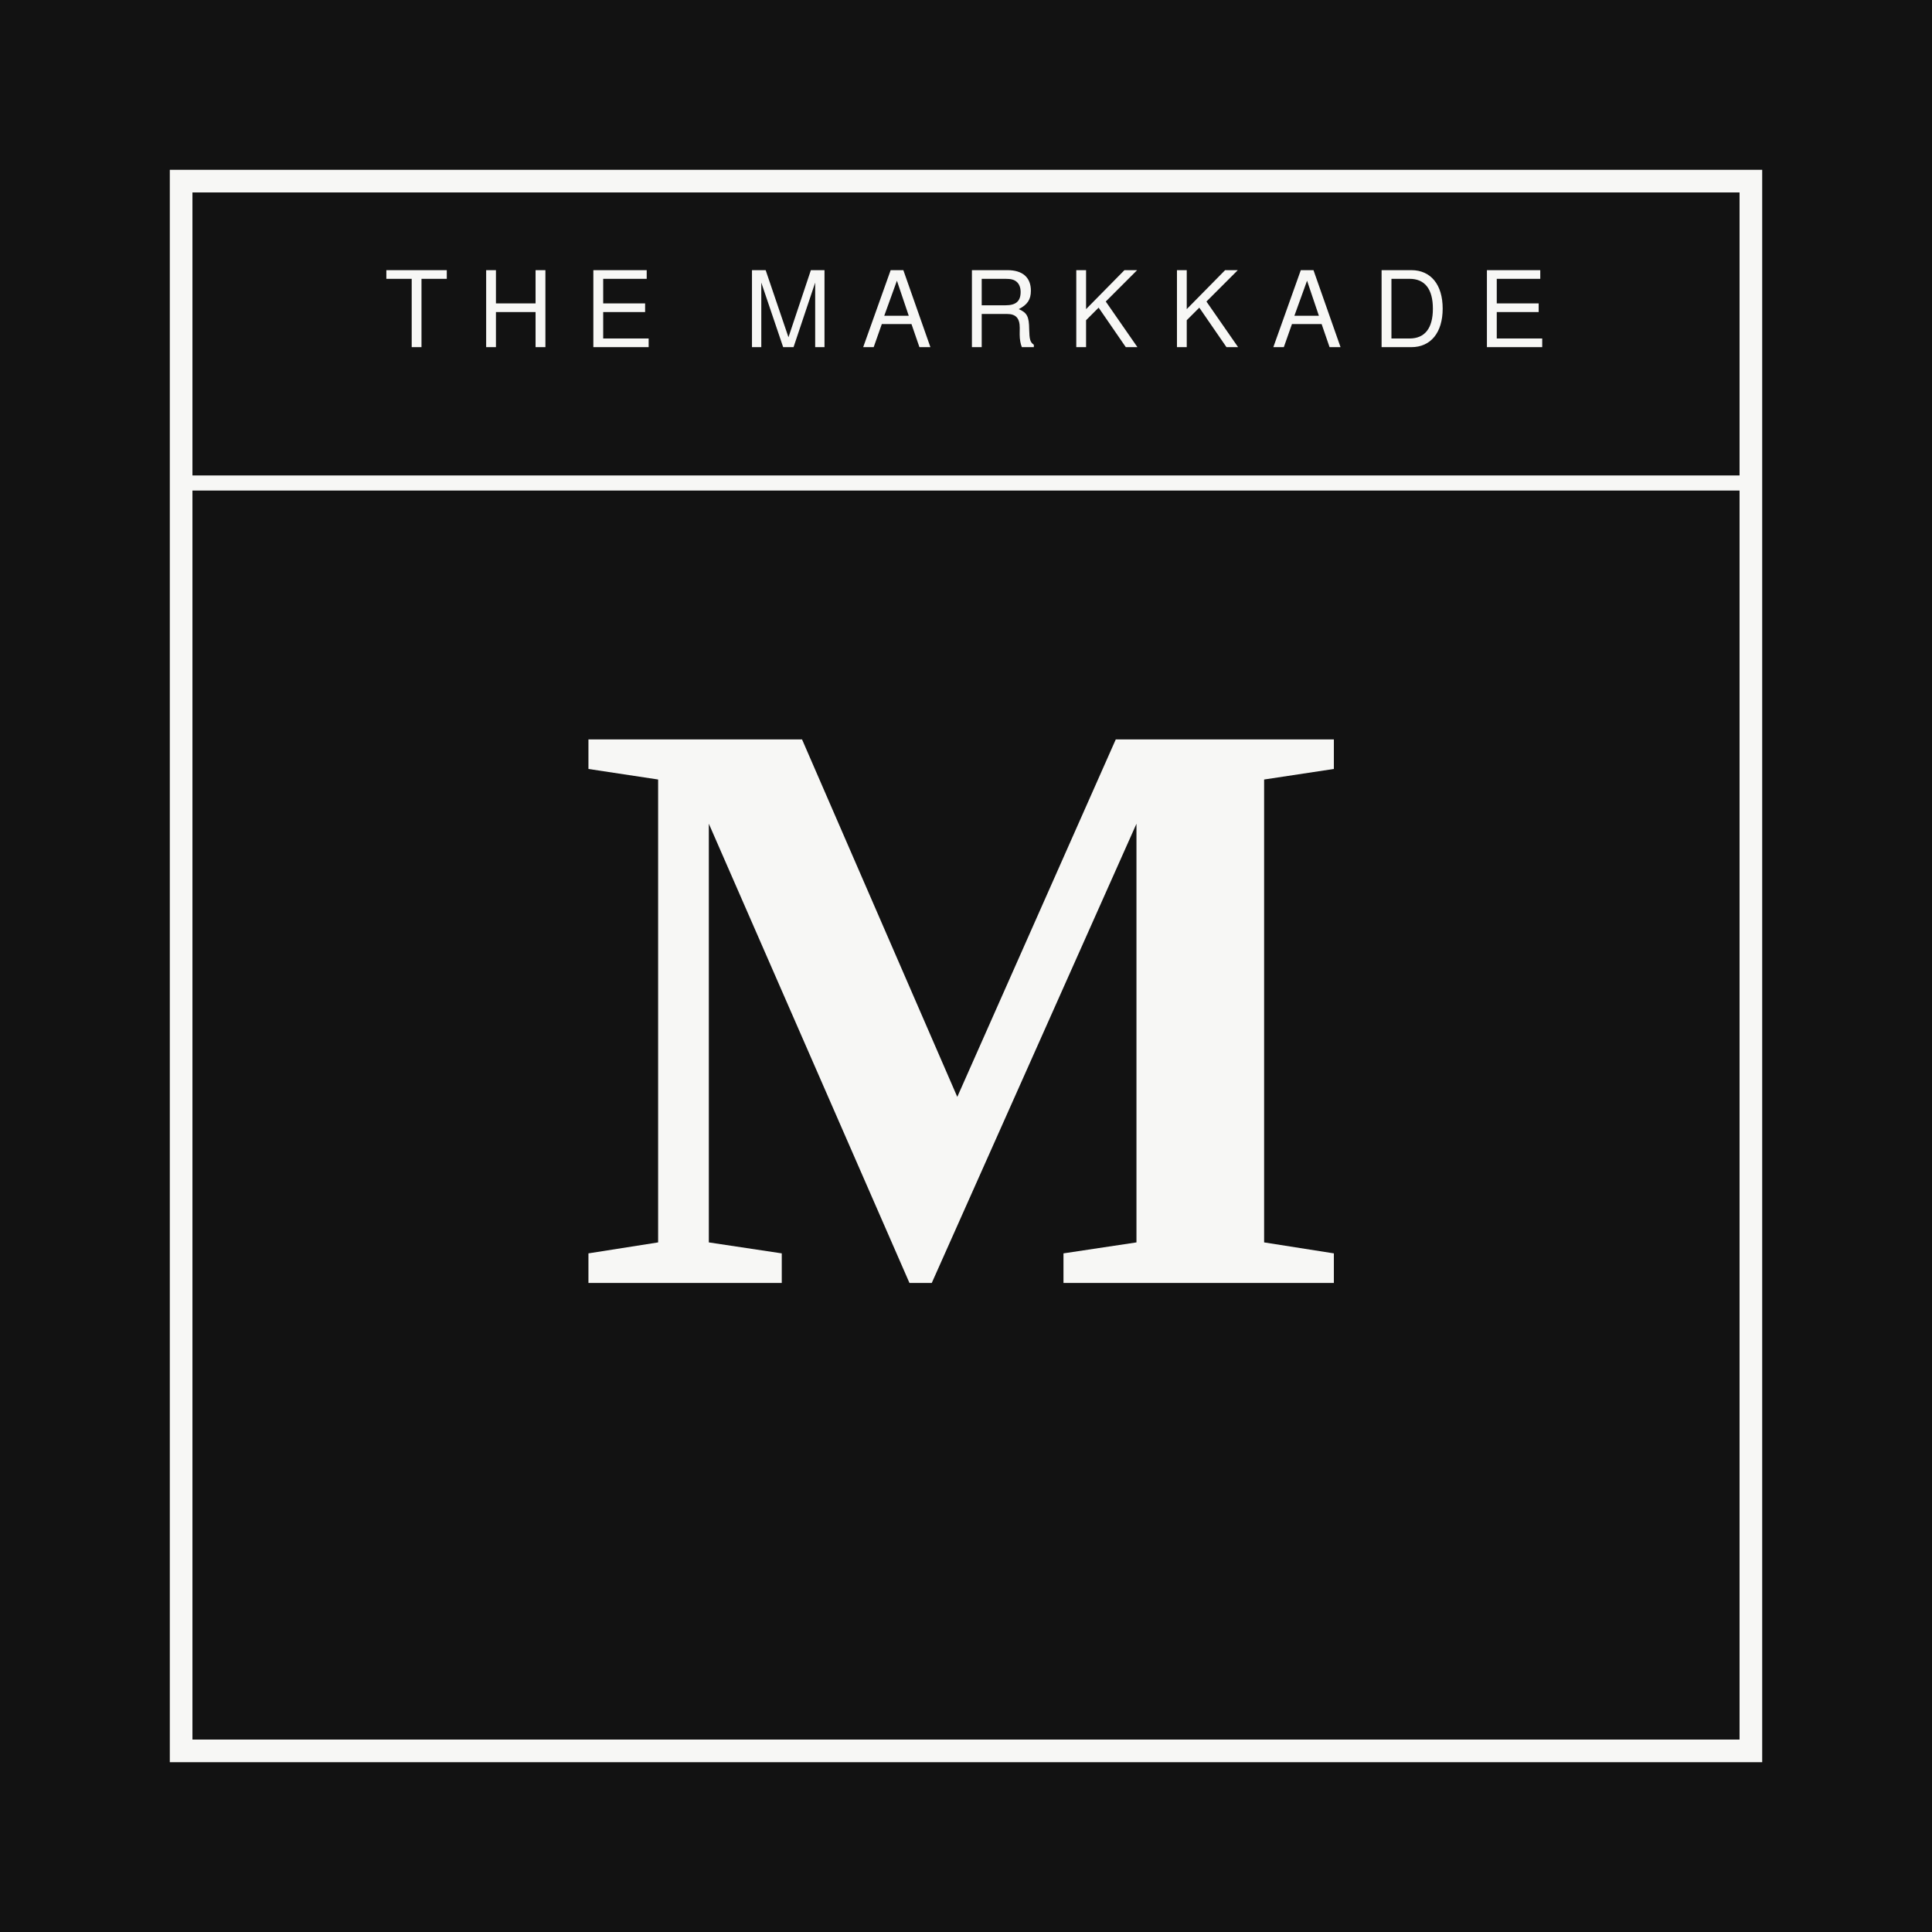
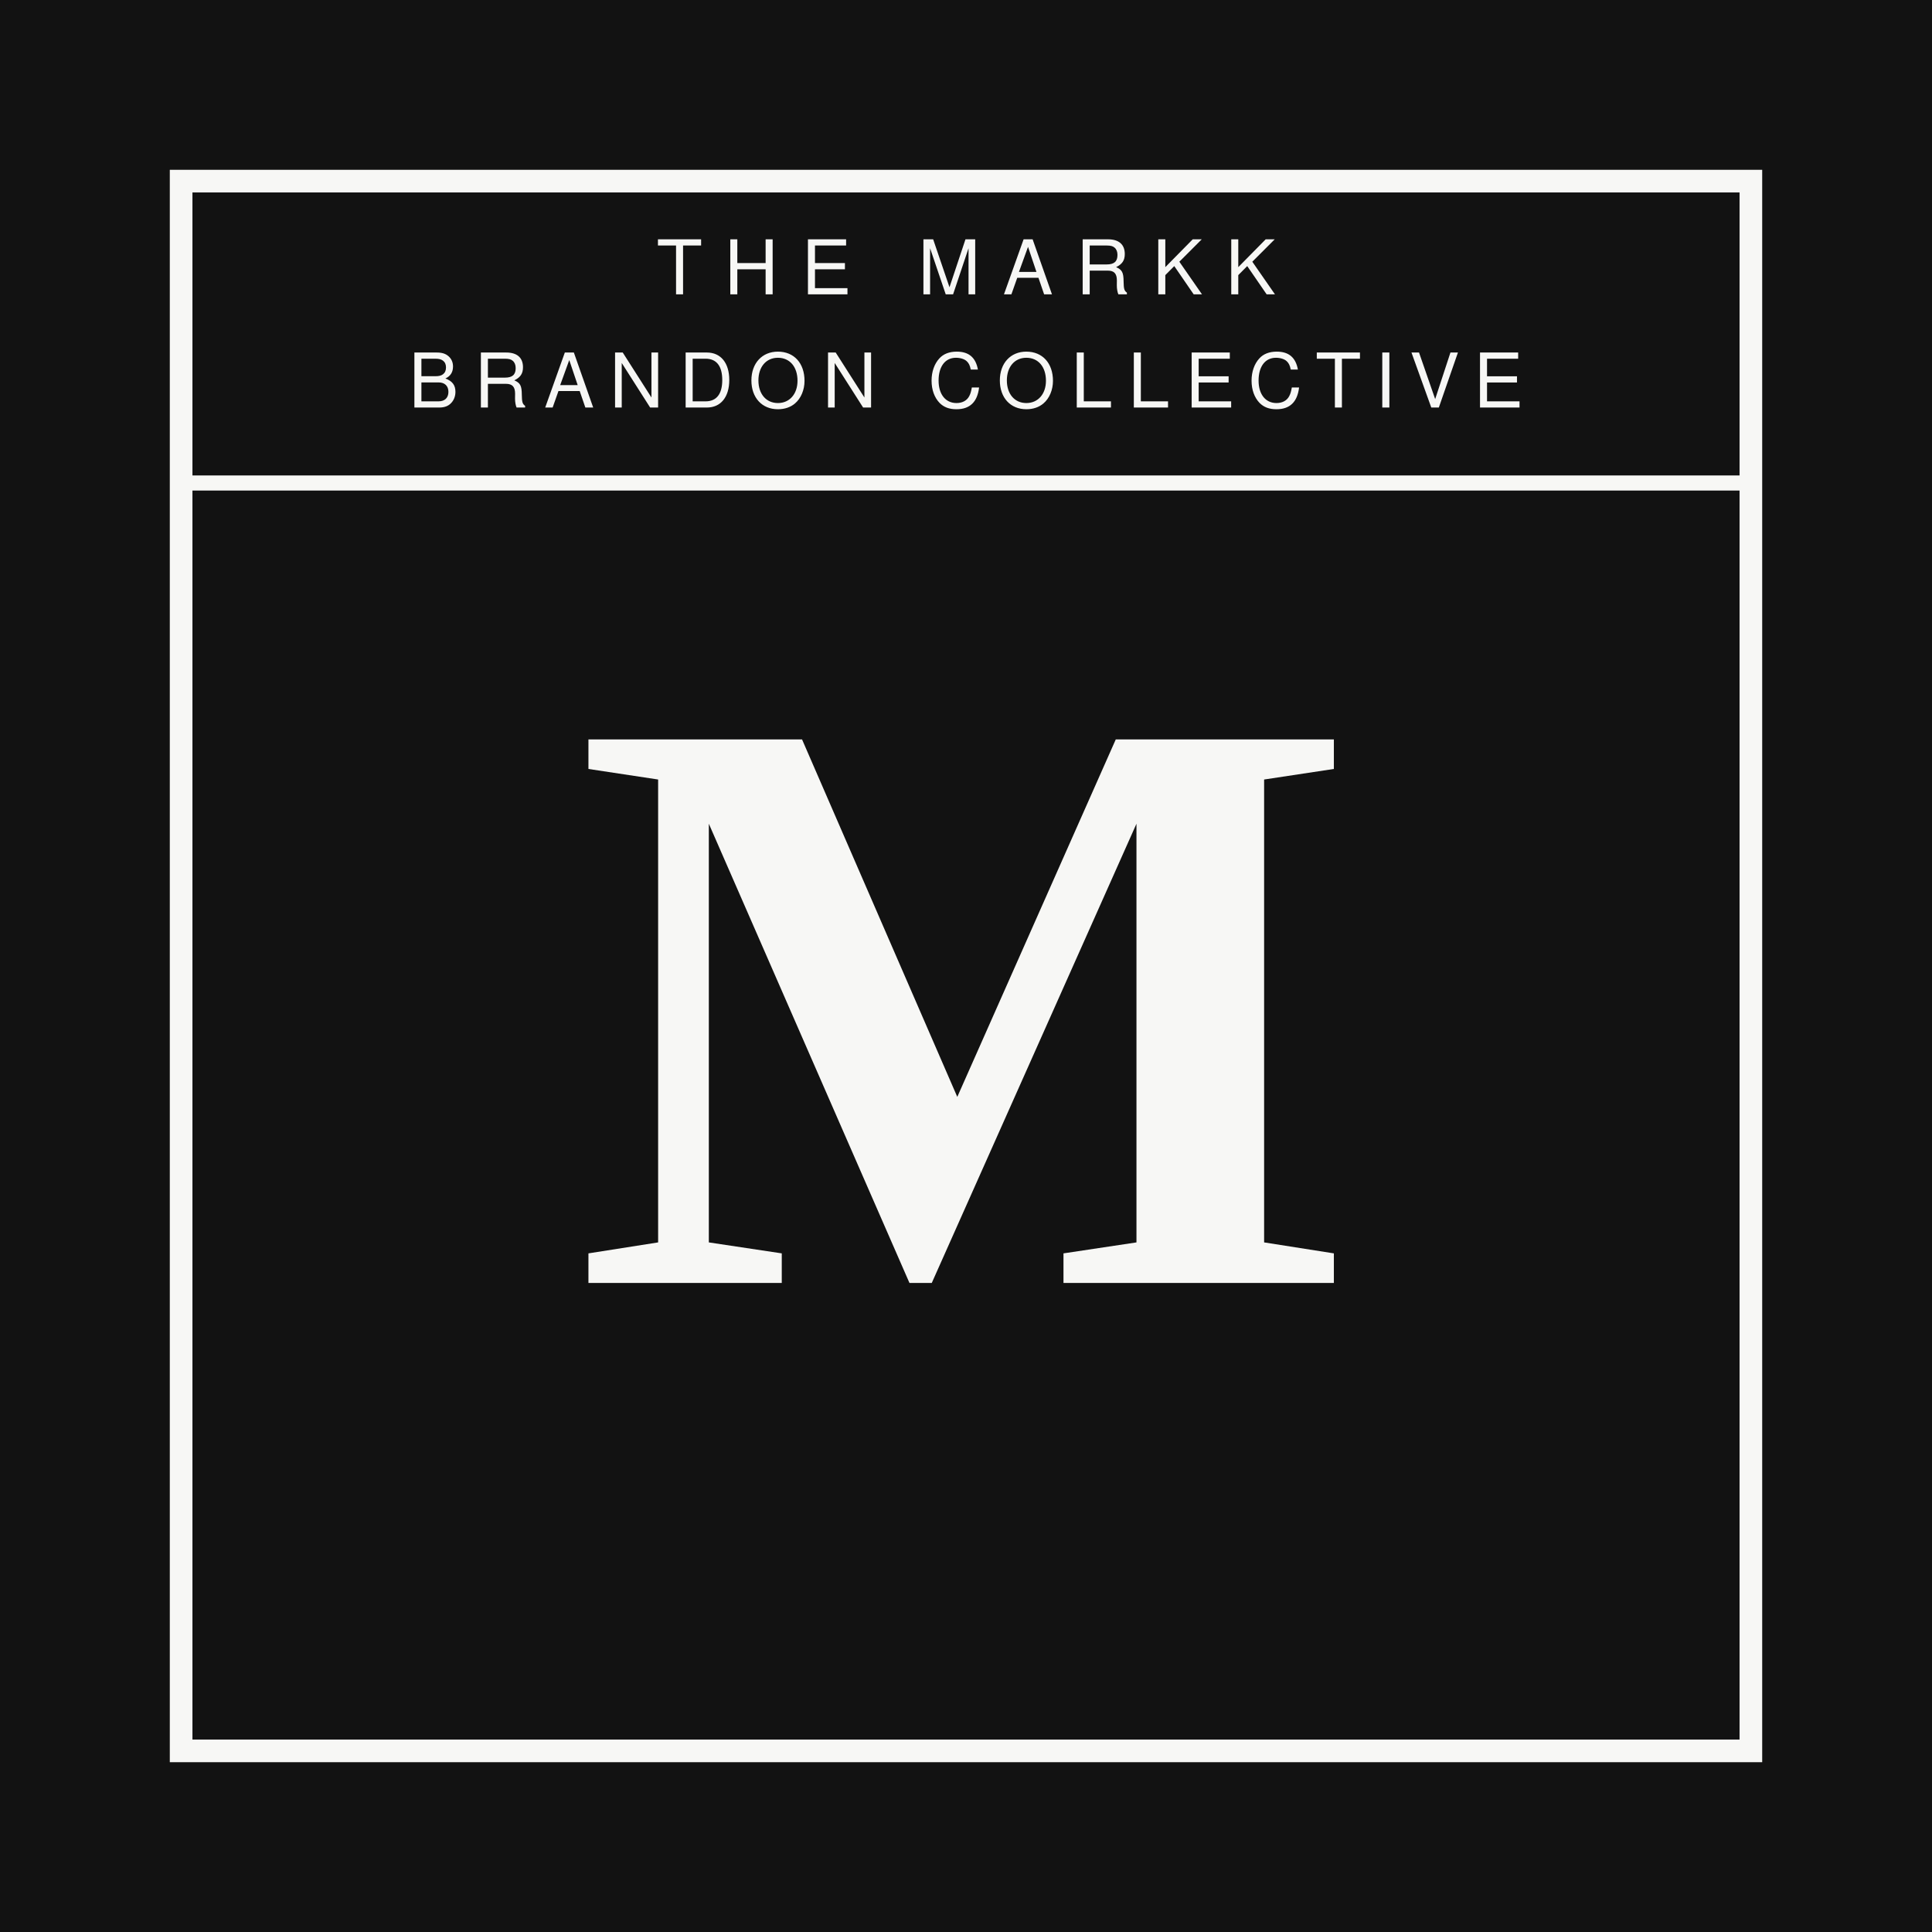
<svg xmlns="http://www.w3.org/2000/svg" viewBox="0 0 512 512" width="512" height="512">
  <rect width="512" height="512" fill="#121212" />
  <rect x="48" y="48" width="416" height="416" fill="none" stroke="#f7f7f5" stroke-width="6" />
  <line x1="48" y1="128" x2="464" y2="128" stroke="#f7f7f5" stroke-width="4" />
  <text x="256" y="340" text-anchor="middle" fill="#f7f7f5" font-family="Georgia, 'Times New Roman', serif" font-size="220" font-weight="700">M</text>
-   <text x="256" y="92" text-anchor="middle" fill="#f7f7f5" font-family="Helvetica, Arial, sans-serif" font-size="28" letter-spacing="8">THE MARKKADE</text>
+   <text x="256" y="78" text-anchor="middle" fill="#f7f7f5" font-family="Helvetica, Arial, sans-serif" font-size="20" letter-spacing="6">THE MARKK</text>
+   <text x="256" y="108" text-anchor="middle" fill="#f7f7f5" font-family="Helvetica, Arial, sans-serif" font-size="20" letter-spacing="4">BRANDON COLLECTIVE</text>
</svg>
